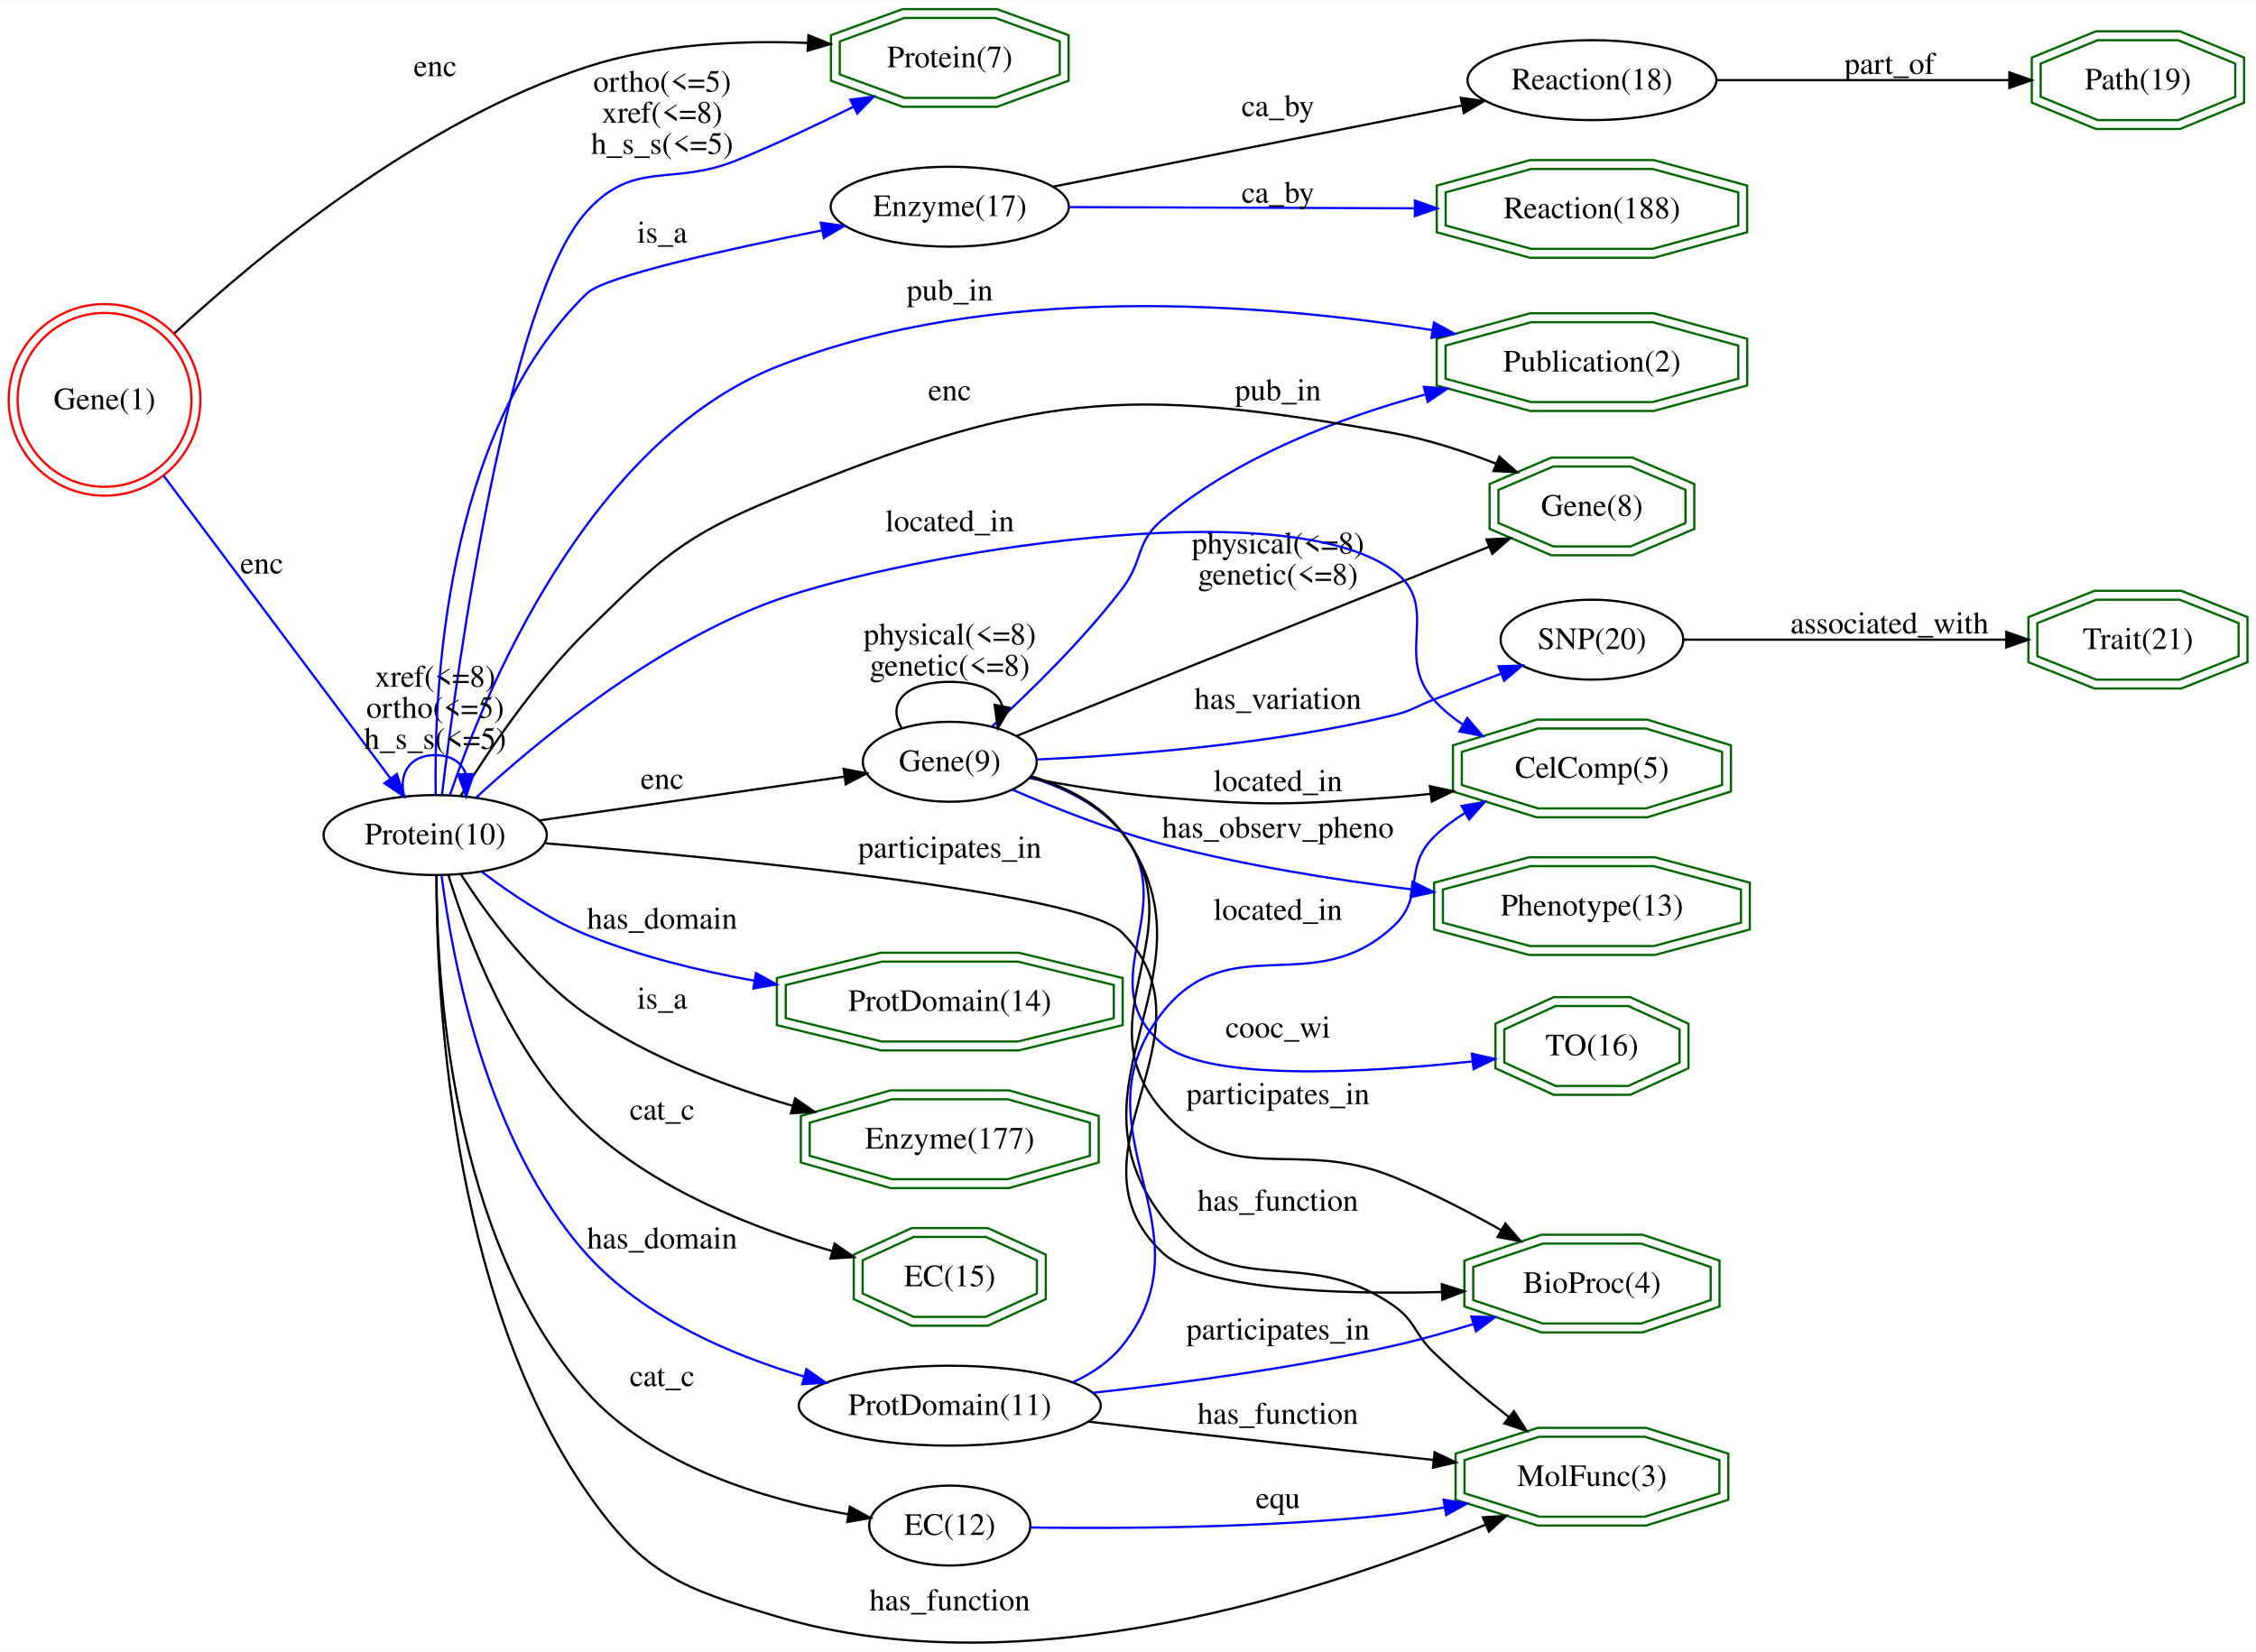
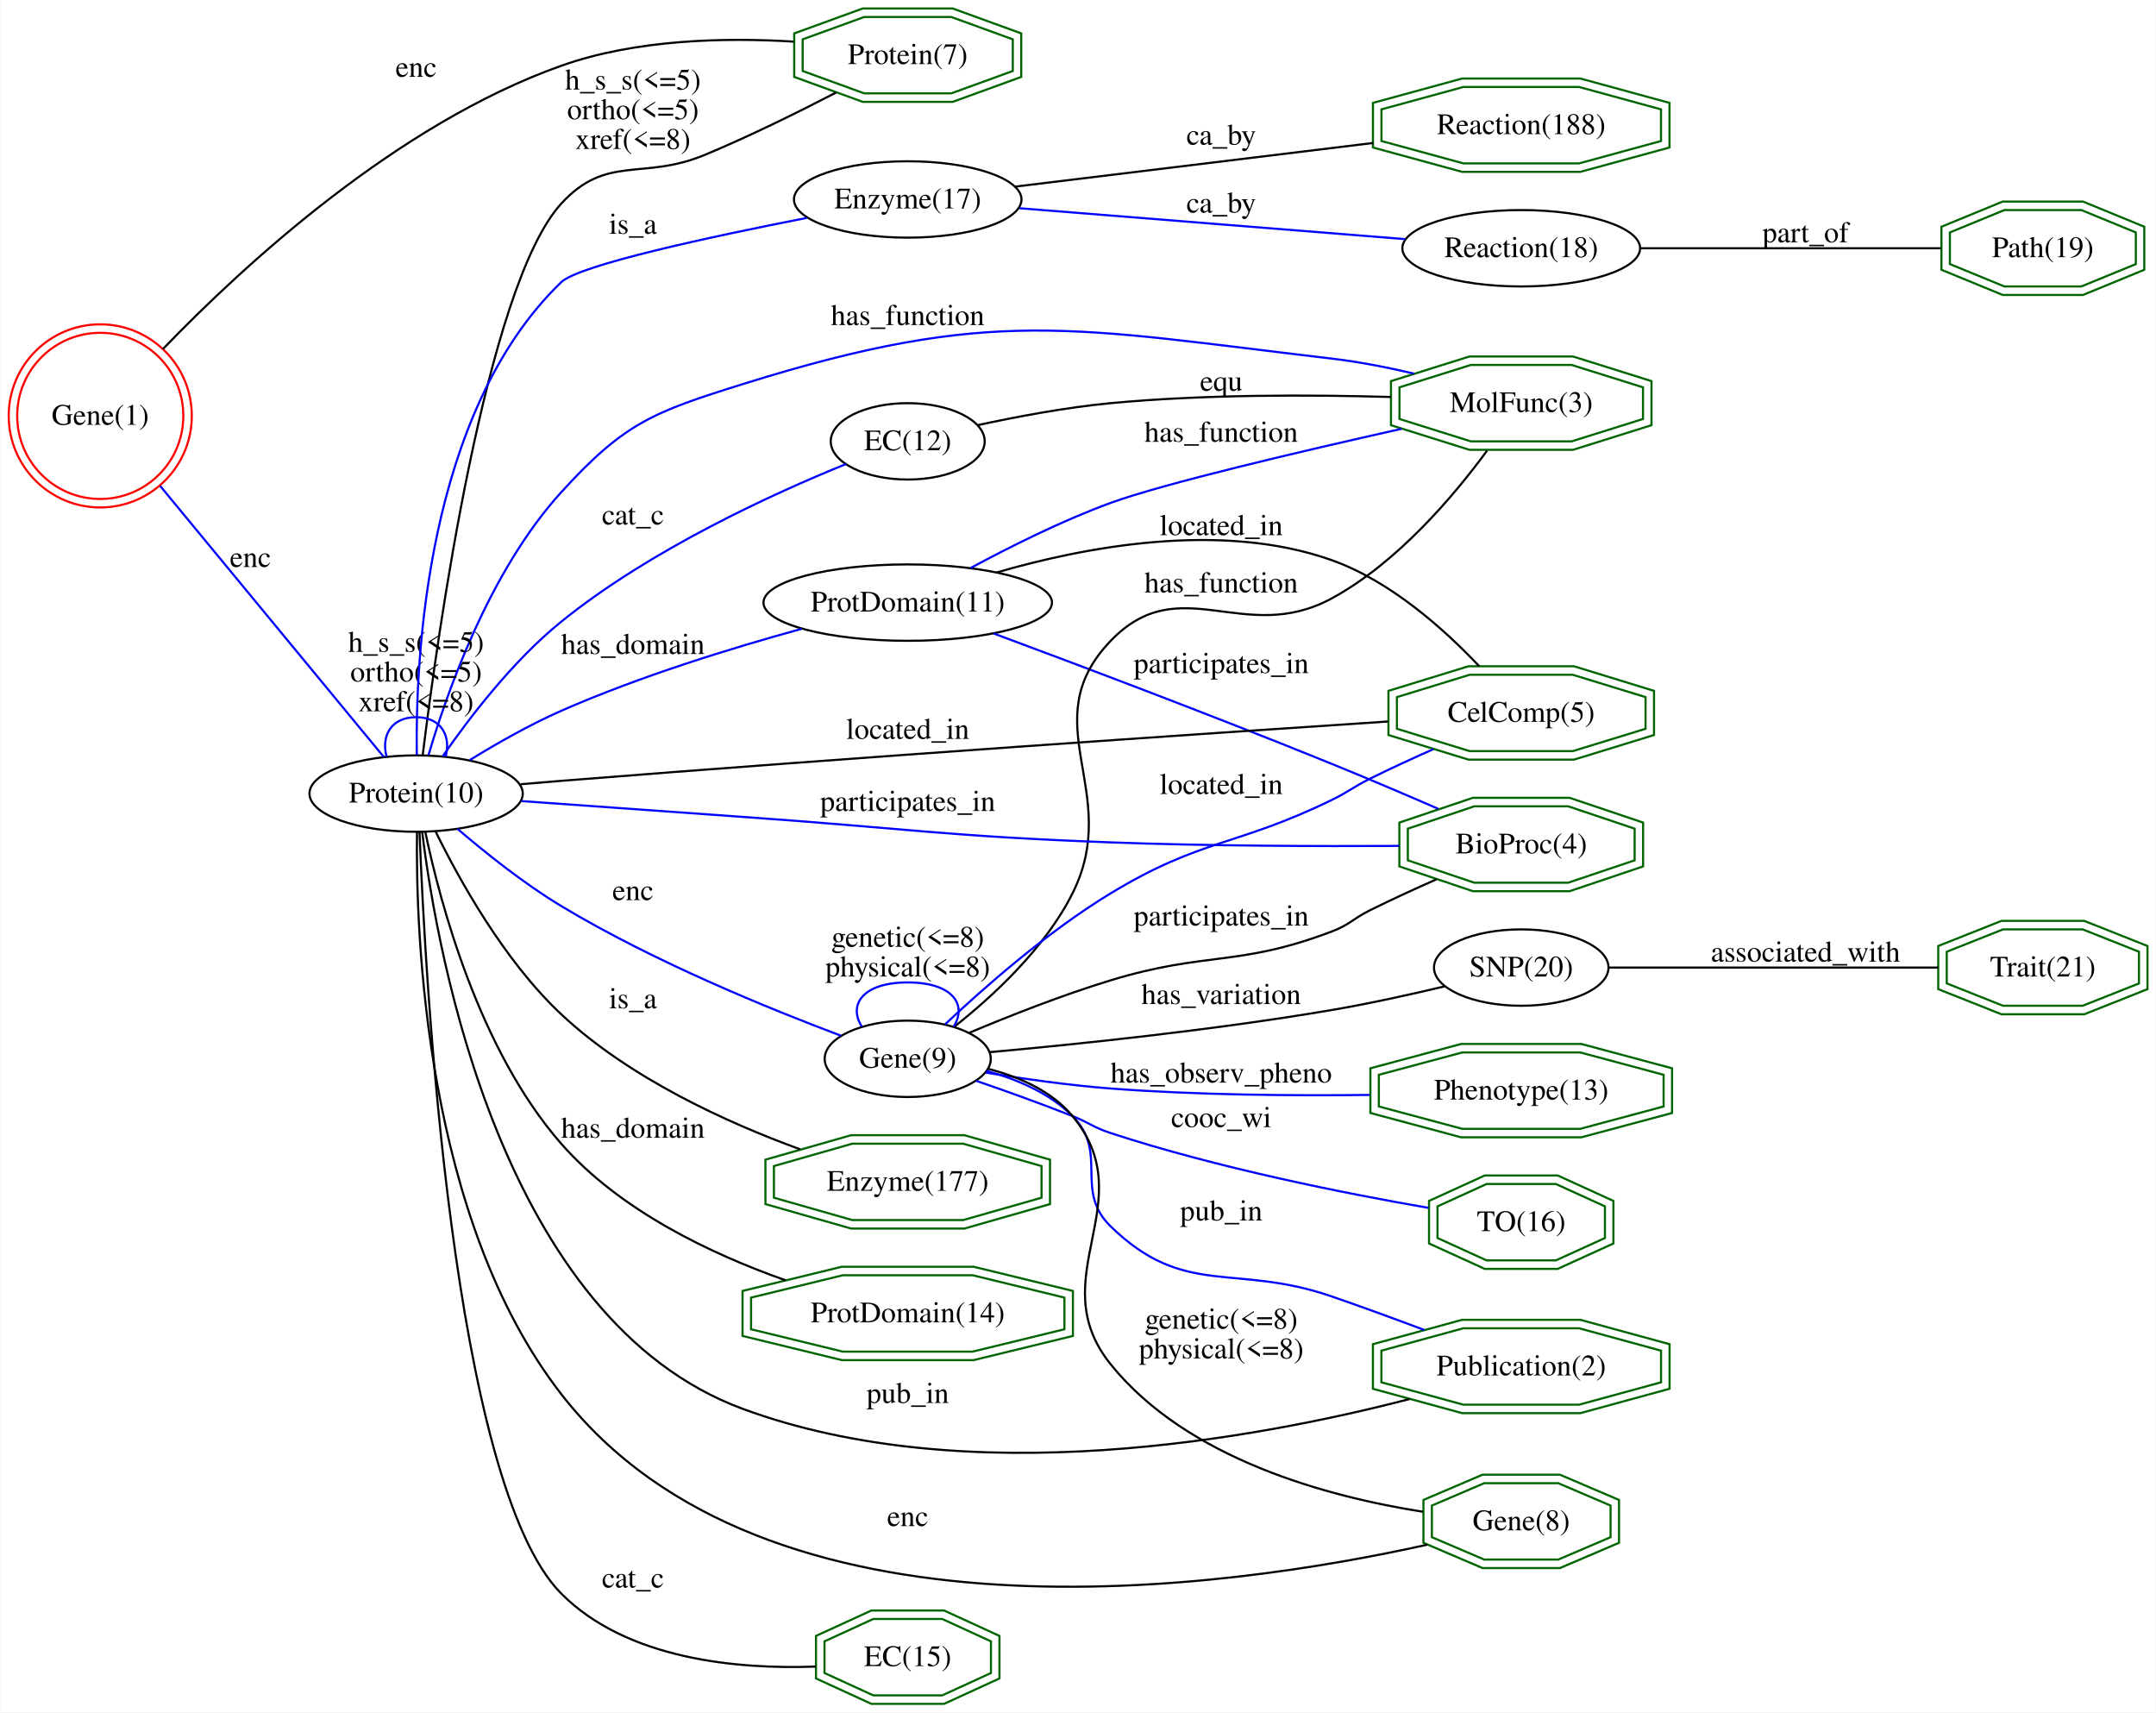
- <svg xmlns="http://www.w3.org/2000/svg" width="1016pt" height="744pt" viewBox="0.00 0.00 1015.90 743.73">
-   <g id="graph0" class="graph" transform="scale(1 1) rotate(0) translate(4 739.73)">
-     <polygon fill="white" stroke="transparent" points="-4,4 -4,-739.73 1011.9,-739.73 1011.9,4 -4,4" />
+ <svg xmlns="http://www.w3.org/2000/svg" width="1355px" height="1076px" viewBox="0.00 0.00 1015.90 807.00">
+   <g id="graph0" class="graph" transform=" rotate(0) translate(4 803)">
+     <polygon fill="white" stroke="transparent" points="-4,4 -4,-803 1011.9,-803 1011.9,4 -4,4" />
    <g id="node1" class="node">
-       <polygon fill="none" stroke="darkgreen" points="473.21,-706.27 473.21,-721.19 444.2,-731.73 403.18,-731.73 374.17,-721.19 374.17,-706.27 403.18,-695.73 444.2,-695.73 473.21,-706.27" />
-       <polygon fill="none" stroke="darkgreen" points="477.19,-703.47 477.19,-723.99 444.9,-735.73 402.48,-735.73 370.19,-723.99 370.19,-703.47 402.48,-691.73 444.9,-691.73 477.19,-703.47" />
-       <text text-anchor="middle" x="423.69" y="-709.53" font-family="Times,serif" font-size="14.00">Protein(7)</text>
+       <polygon fill="none" stroke="darkgreen" points="1004.05,-339.54 1004.05,-354.46 977.51,-365 939.98,-365 913.44,-354.46 913.44,-339.54 939.98,-329 977.51,-329 1004.05,-339.54" />
+       <polygon fill="none" stroke="darkgreen" points="1008.06,-336.83 1008.06,-357.17 978.28,-369 939.21,-369 909.43,-357.17 909.43,-336.83 939.21,-325 978.28,-325 1008.06,-336.83" />
+       <text text-anchor="middle" x="958.74" y="-342.8" font-family="Times,serif" font-size="14.00">Trait(21)</text>
    </g>
    <g id="node2" class="node">
-       <polygon fill="none" stroke="darkgreen" points="1004.05,-444.27 1004.05,-459.19 977.51,-469.73 939.98,-469.73 913.44,-459.19 913.44,-444.27 939.98,-433.73 977.51,-433.73 1004.05,-444.27" />
-       <polygon fill="none" stroke="darkgreen" points="1008.06,-441.56 1008.06,-461.9 978.28,-473.73 939.21,-473.73 909.43,-461.9 909.43,-441.56 939.21,-429.73 978.28,-429.73 1008.06,-441.56" />
-       <text text-anchor="middle" x="958.74" y="-447.53" font-family="Times,serif" font-size="14.00">Trait(21)</text>
+       <polygon fill="none" stroke="darkgreen" points="779.98,-281.54 779.98,-296.46 740.67,-307 685.07,-307 645.76,-296.46 645.76,-281.54 685.07,-271 740.67,-271 779.98,-281.54" />
+       <polygon fill="none" stroke="darkgreen" points="783.96,-278.47 783.96,-299.53 741.19,-311 684.55,-311 641.77,-299.53 641.77,-278.47 684.55,-267 741.19,-267 783.96,-278.47" />
+       <text text-anchor="middle" x="712.87" y="-284.8" font-family="Times,serif" font-size="14.00">Phenotype(13)</text>
    </g>
    <g id="node3" class="node">
-       <polygon fill="none" stroke="darkgreen" points="778.77,-569.27 778.77,-584.19 740.16,-594.73 685.57,-594.73 646.97,-584.19 646.97,-569.27 685.57,-558.73 740.16,-558.73 778.77,-569.27" />
-       <polygon fill="none" stroke="darkgreen" points="782.78,-566.22 782.78,-587.24 740.7,-598.73 685.04,-598.73 642.96,-587.24 642.96,-566.22 685.04,-554.73 740.7,-554.73 782.78,-566.22" />
-       <text text-anchor="middle" x="712.87" y="-572.53" font-family="Times,serif" font-size="14.00">Publication(2)</text>
+       <polygon fill="none" stroke="darkgreen" points="770.26,-605.54 770.26,-620.46 736.64,-631 689.1,-631 655.48,-620.46 655.48,-605.54 689.1,-595 736.64,-595 770.26,-605.54" />
+       <polygon fill="none" stroke="darkgreen" points="774.27,-602.61 774.27,-623.39 737.26,-635 688.48,-635 651.47,-623.39 651.47,-602.61 688.48,-591 737.26,-591 774.27,-602.61" />
+       <text text-anchor="middle" x="712.87" y="-608.8" font-family="Times,serif" font-size="14.00">MolFunc(3)</text>
    </g>
    <g id="node4" class="node">
-       <polygon fill="none" stroke="darkgreen" points="770.26,-67.27 770.26,-82.19 736.64,-92.73 689.1,-92.73 655.48,-82.19 655.48,-67.27 689.1,-56.73 736.64,-56.73 770.26,-67.27" />
-       <polygon fill="none" stroke="darkgreen" points="774.27,-64.34 774.27,-85.12 737.26,-96.73 688.48,-96.73 651.47,-85.12 651.47,-64.34 688.48,-52.73 737.26,-52.73 774.27,-64.34" />
-       <text text-anchor="middle" x="712.87" y="-70.53" font-family="Times,serif" font-size="14.00">MolFunc(3)</text>
+       <polygon fill="none" stroke="darkgreen" points="771.47,-459.54 771.47,-474.46 737.14,-485 688.59,-485 654.27,-474.46 654.27,-459.54 688.59,-449 737.14,-449 771.47,-459.54" />
+       <polygon fill="none" stroke="darkgreen" points="775.46,-456.59 775.46,-477.41 737.74,-489 688,-489 650.28,-477.41 650.28,-456.59 688,-445 737.74,-445 775.46,-456.59" />
+       <text text-anchor="middle" x="712.87" y="-462.8" font-family="Times,serif" font-size="14.00">CelComp(5)</text>
    </g>
    <g id="node5" class="node">
-       <polygon fill="none" stroke="darkgreen" points="771.47,-386.27 771.47,-401.19 737.14,-411.73 688.59,-411.73 654.27,-401.19 654.27,-386.27 688.59,-375.73 737.14,-375.73 771.47,-386.27" />
-       <polygon fill="none" stroke="darkgreen" points="775.46,-383.32 775.46,-404.14 737.74,-415.73 688,-415.73 650.28,-404.14 650.28,-383.32 688,-371.73 737.74,-371.73 775.46,-383.32" />
-       <text text-anchor="middle" x="712.87" y="-389.53" font-family="Times,serif" font-size="14.00">CelComp(5)</text>
+       <polygon fill="none" stroke="darkgreen" points="766.32,-397.54 766.32,-412.46 735.01,-423 690.73,-423 659.42,-412.46 659.42,-397.54 690.73,-387 735.01,-387 766.32,-397.54" />
+       <polygon fill="none" stroke="darkgreen" points="770.32,-394.67 770.32,-415.33 735.67,-427 690.07,-427 655.42,-415.33 655.42,-394.67 690.07,-383 735.67,-383 770.32,-394.67" />
+       <text text-anchor="middle" x="712.87" y="-400.8" font-family="Times,serif" font-size="14.00">BioProc(4)</text>
    </g>
    <g id="node6" class="node">
-       <polygon fill="none" stroke="darkgreen" points="779.98,-324.27 779.98,-339.19 740.67,-349.73 685.07,-349.73 645.76,-339.19 645.76,-324.27 685.07,-313.73 740.67,-313.73 779.98,-324.27" />
-       <polygon fill="none" stroke="darkgreen" points="783.96,-321.2 783.96,-342.26 741.19,-353.73 684.55,-353.73 641.77,-342.26 641.77,-321.2 684.55,-309.73 741.19,-309.73 783.96,-321.2" />
-       <text text-anchor="middle" x="712.87" y="-327.53" font-family="Times,serif" font-size="14.00">Phenotype(13)</text>
+       <polygon fill="none" stroke="darkgreen" points="486.76,-238.54 486.76,-253.46 449.81,-264 397.57,-264 360.62,-253.46 360.62,-238.54 397.57,-228 449.81,-228 486.76,-238.54" />
+       <polygon fill="none" stroke="darkgreen" points="490.76,-235.53 490.76,-256.47 450.37,-268 397.01,-268 356.62,-256.47 356.62,-235.53 397.01,-224 450.37,-224 490.76,-235.53" />
+       <text text-anchor="middle" x="423.69" y="-241.8" font-family="Times,serif" font-size="14.00">Enzyme(177)</text>
    </g>
    <g id="node7" class="node">
-       <polygon fill="none" stroke="darkgreen" points="754.98,-504.27 754.98,-519.19 730.31,-529.73 695.43,-529.73 670.76,-519.19 670.76,-504.27 695.43,-493.73 730.31,-493.73 754.98,-504.27" />
-       <polygon fill="none" stroke="darkgreen" points="758.96,-501.63 758.96,-521.83 731.12,-533.73 694.61,-533.73 666.78,-521.83 666.78,-501.63 694.61,-489.73 731.12,-489.73 758.96,-501.63" />
-       <text text-anchor="middle" x="712.87" y="-507.53" font-family="Times,serif" font-size="14.00">Gene(8)</text>
+       <polygon fill="none" stroke="darkgreen" points="752.33,-219.54 752.33,-234.46 729.21,-245 696.53,-245 673.41,-234.46 673.41,-219.54 696.53,-209 729.21,-209 752.33,-219.54" />
+       <polygon fill="none" stroke="darkgreen" points="756.33,-216.97 756.33,-237.03 730.08,-249 695.66,-249 669.41,-237.03 669.41,-216.97 695.66,-205 730.08,-205 756.33,-216.97" />
+       <text text-anchor="middle" x="712.87" y="-222.8" font-family="Times,serif" font-size="14.00">TO(16)</text>
    </g>
    <g id="node8" class="node">
-       <polygon fill="none" stroke="darkgreen" points="752.33,-261.27 752.33,-276.19 729.21,-286.73 696.53,-286.73 673.41,-276.19 673.41,-261.27 696.53,-250.73 729.21,-250.73 752.33,-261.27" />
-       <polygon fill="none" stroke="darkgreen" points="756.33,-258.7 756.33,-278.76 730.08,-290.73 695.66,-290.73 669.41,-278.76 669.41,-258.7 695.66,-246.73 730.08,-246.73 756.33,-258.7" />
-       <text text-anchor="middle" x="712.87" y="-264.53" font-family="Times,serif" font-size="14.00">TO(16)</text>
+       <polygon fill="none" stroke="darkgreen" points="497.55,-176.54 497.55,-191.46 454.28,-202 393.1,-202 349.84,-191.46 349.84,-176.54 393.1,-166 454.28,-166 497.55,-176.54" />
+       <polygon fill="none" stroke="darkgreen" points="501.55,-173.4 501.55,-194.6 454.76,-206 392.62,-206 345.83,-194.6 345.83,-173.4 392.62,-162 454.76,-162 501.55,-173.4" />
+       <text text-anchor="middle" x="423.69" y="-179.8" font-family="Times,serif" font-size="14.00">ProtDomain(14)</text>
    </g>
    <g id="node9" class="node">
-       <polygon fill="none" stroke="darkgreen" points="766.32,-154.27 766.32,-169.19 735.01,-179.73 690.73,-179.73 659.42,-169.19 659.42,-154.27 690.73,-143.73 735.01,-143.73 766.32,-154.27" />
-       <polygon fill="none" stroke="darkgreen" points="770.32,-151.4 770.32,-172.06 735.67,-183.73 690.07,-183.73 655.42,-172.06 655.42,-151.4 690.07,-139.73 735.67,-139.73 770.32,-151.4" />
-       <text text-anchor="middle" x="712.87" y="-157.53" font-family="Times,serif" font-size="14.00">BioProc(4)</text>
+       <polygon fill="none" stroke="darkgreen" points="778.77,-151.54 778.77,-166.46 740.16,-177 685.57,-177 646.97,-166.46 646.97,-151.54 685.57,-141 740.16,-141 778.77,-151.54" />
+       <polygon fill="none" stroke="darkgreen" points="782.78,-148.49 782.78,-169.51 740.7,-181 685.04,-181 642.96,-169.51 642.96,-148.49 685.04,-137 740.7,-137 782.78,-148.49" />
+       <text text-anchor="middle" x="712.87" y="-154.8" font-family="Times,serif" font-size="14.00">Publication(2)</text>
    </g>
    <g id="node10" class="node">
-       <polygon fill="none" stroke="darkgreen" points="497.55,-281.27 497.55,-296.19 454.28,-306.73 393.1,-306.73 349.84,-296.19 349.84,-281.27 393.1,-270.73 454.28,-270.73 497.55,-281.27" />
-       <polygon fill="none" stroke="darkgreen" points="501.55,-278.13 501.55,-299.33 454.76,-310.73 392.62,-310.73 345.83,-299.33 345.83,-278.13 392.62,-266.73 454.76,-266.73 501.55,-278.13" />
-       <text text-anchor="middle" x="423.69" y="-284.53" font-family="Times,serif" font-size="14.00">ProtDomain(14)</text>
+       <polygon fill="none" stroke="darkgreen" points="754.98,-78.54 754.98,-93.46 730.31,-104 695.43,-104 670.76,-93.46 670.76,-78.54 695.43,-68 730.31,-68 754.98,-78.54" />
+       <polygon fill="none" stroke="darkgreen" points="758.96,-75.9 758.96,-96.1 731.12,-108 694.61,-108 666.78,-96.1 666.78,-75.9 694.61,-64 731.12,-64 758.96,-75.9" />
+       <text text-anchor="middle" x="712.87" y="-81.8" font-family="Times,serif" font-size="14.00">Gene(8)</text>
    </g>
    <g id="node11" class="node">
-       <polygon fill="none" stroke="darkgreen" points="778.75,-638.27 778.75,-653.19 740.16,-663.73 685.58,-663.73 646.99,-653.19 646.99,-638.27 685.58,-627.73 740.16,-627.73 778.75,-638.27" />
-       <polygon fill="none" stroke="darkgreen" points="782.76,-635.22 782.76,-656.24 740.7,-667.73 685.04,-667.73 642.98,-656.24 642.98,-635.22 685.04,-623.73 740.7,-623.73 782.76,-635.22" />
-       <text text-anchor="middle" x="712.87" y="-641.53" font-family="Times,serif" font-size="14.00">Reaction(188)</text>
+       <polygon fill="none" stroke="darkgreen" points="462.92,-14.54 462.92,-29.46 439.94,-40 407.44,-40 384.46,-29.46 384.46,-14.54 407.44,-4 439.94,-4 462.92,-14.54" />
+       <polygon fill="none" stroke="darkgreen" points="466.93,-11.98 466.93,-32.02 440.82,-44 406.56,-44 380.45,-32.02 380.45,-11.98 406.56,0 440.82,0 466.93,-11.98" />
+       <text text-anchor="middle" x="423.69" y="-17.8" font-family="Times,serif" font-size="14.00">EC(15)</text>
    </g>
    <g id="node12" class="node">
-       <polygon fill="none" stroke="darkgreen" points="486.76,-219.27 486.76,-234.19 449.81,-244.73 397.57,-244.73 360.62,-234.19 360.62,-219.27 397.57,-208.73 449.81,-208.73 486.76,-219.27" />
-       <polygon fill="none" stroke="darkgreen" points="490.76,-216.26 490.76,-237.2 450.37,-248.73 397.01,-248.73 356.62,-237.2 356.62,-216.26 397.01,-204.73 450.37,-204.73 490.76,-216.26" />
-       <text text-anchor="middle" x="423.69" y="-222.53" font-family="Times,serif" font-size="14.00">Enzyme(177)</text>
+       <polygon fill="none" stroke="darkgreen" points="778.75,-736.54 778.75,-751.46 740.16,-762 685.58,-762 646.99,-751.46 646.99,-736.54 685.58,-726 740.16,-726 778.75,-736.54" />
+       <polygon fill="none" stroke="darkgreen" points="782.76,-733.49 782.76,-754.51 740.7,-766 685.04,-766 642.98,-754.51 642.98,-733.49 685.04,-722 740.7,-722 782.76,-733.49" />
+       <text text-anchor="middle" x="712.87" y="-739.8" font-family="Times,serif" font-size="14.00">Reaction(188)</text>
    </g>
    <g id="node13" class="node">
-       <polygon fill="none" stroke="darkgreen" points="462.92,-157.27 462.92,-172.19 439.94,-182.73 407.44,-182.73 384.46,-172.19 384.46,-157.27 407.44,-146.73 439.94,-146.73 462.92,-157.27" />
-       <polygon fill="none" stroke="darkgreen" points="466.93,-154.71 466.93,-174.75 440.82,-186.73 406.56,-186.73 380.45,-174.75 380.45,-154.71 406.56,-142.73 440.82,-142.73 466.93,-154.71" />
-       <text text-anchor="middle" x="423.69" y="-160.53" font-family="Times,serif" font-size="14.00">EC(15)</text>
+       <polygon fill="none" stroke="darkgreen" points="473.21,-769.54 473.21,-784.46 444.2,-795 403.18,-795 374.17,-784.46 374.17,-769.54 403.18,-759 444.2,-759 473.21,-769.54" />
+       <polygon fill="none" stroke="darkgreen" points="477.19,-766.74 477.19,-787.26 444.9,-799 402.48,-799 370.19,-787.26 370.19,-766.74 402.48,-755 444.9,-755 477.19,-766.74" />
+       <text text-anchor="middle" x="423.69" y="-772.8" font-family="Times,serif" font-size="14.00">Protein(7)</text>
    </g>
    <g id="node14" class="node">
-       <polygon fill="none" stroke="darkgreen" points="1002.56,-696.27 1002.56,-711.19 976.89,-721.73 940.6,-721.73 914.93,-711.19 914.93,-696.27 940.6,-685.73 976.89,-685.73 1002.56,-696.27" />
-       <polygon fill="none" stroke="darkgreen" points="1006.55,-693.59 1006.55,-713.87 977.68,-725.73 939.81,-725.73 910.94,-713.87 910.94,-693.59 939.81,-681.73 977.68,-681.73 1006.55,-693.59" />
-       <text text-anchor="middle" x="958.74" y="-699.53" font-family="Times,serif" font-size="14.00">Path(19)</text>
+       <polygon fill="none" stroke="darkgreen" points="1002.56,-678.54 1002.56,-693.46 976.89,-704 940.6,-704 914.93,-693.46 914.93,-678.54 940.6,-668 976.89,-668 1002.56,-678.54" />
+       <polygon fill="none" stroke="darkgreen" points="1006.55,-675.86 1006.55,-696.14 977.68,-708 939.81,-708 910.94,-696.14 910.94,-675.86 939.81,-664 977.68,-664 1006.55,-675.86" />
+       <text text-anchor="middle" x="958.74" y="-681.8" font-family="Times,serif" font-size="14.00">Path(19)</text>
    </g>
    <g id="node15" class="node">
-       <ellipse fill="none" stroke="red" cx="43.08" cy="-559.73" rx="39.15" ry="39.15" />
-       <ellipse fill="none" stroke="red" cx="43.08" cy="-559.73" rx="43.15" ry="43.15" />
-       <text text-anchor="middle" x="43.08" y="-555.53" font-family="Times,serif" font-size="14.00">Gene(1)</text>
+       <ellipse fill="none" stroke="red" cx="43.08" cy="-607" rx="39.15" ry="39.15" />
+       <ellipse fill="none" stroke="red" cx="43.08" cy="-607" rx="43.15" ry="43.15" />
+       <text text-anchor="middle" x="43.08" y="-602.8" font-family="Times,serif" font-size="14.00">Gene(1)</text>
+     </g>
+     <g id="edge32" class="edge">
+       <path fill="none" stroke="black" d="M72.6,-638.48C110.83,-678.16 182.92,-744.5 260.35,-772 295.43,-784.46 337.49,-785.4 370.01,-783.38" />
+       <text text-anchor="middle" x="191.97" y="-766.8" font-family="Times,serif" font-size="14.00">enc</text>
+     </g>
+     <g id="node20" class="node">
+       <ellipse fill="none" stroke="black" cx="191.97" cy="-429" rx="50.27" ry="18" />
+       <text text-anchor="middle" x="191.97" y="-424.8" font-family="Times,serif" font-size="14.00">Protein(10)</text>
    </g>
    <g id="edge33" class="edge">
-       <path fill="none" stroke="black" d="M74.52,-589.7C113.69,-626.01 185.64,-685.34 260.35,-709.73 292.02,-720.07 329.03,-721.71 359.71,-720.49" />
-       <polygon fill="black" stroke="black" points="360.05,-723.98 369.86,-719.97 359.69,-716.99 360.05,-723.98" />
-       <text text-anchor="middle" x="191.97" y="-705.53" font-family="Times,serif" font-size="14.00">enc</text>
+       <path fill="none" stroke="blue" d="M71.36,-573.94C102.56,-536.13 152.44,-475.69 176.74,-446.24" />
+       <text text-anchor="middle" x="113.87" y="-535.8" font-family="Times,serif" font-size="14.00">enc</text>
+     </g>
+     <g id="node16" class="node">
+       <ellipse fill="none" stroke="black" cx="423.69" cy="-519" rx="68" ry="18" />
+       <text text-anchor="middle" x="423.69" y="-514.8" font-family="Times,serif" font-size="14.00">ProtDomain(11)</text>
+     </g>
+     <g id="edge1" class="edge">
+       <path fill="none" stroke="blue" d="M453.38,-535.33C471.79,-545.27 496.45,-557.63 519.37,-566 544.25,-575.09 608.86,-590.25 656.39,-600.89" />
+       <text text-anchor="middle" x="571.47" y="-594.8" font-family="Times,serif" font-size="14.00">has_function</text>
+     </g>
+     <g id="edge2" class="edge">
+       <path fill="none" stroke="black" d="M465.55,-533.18C506.65,-545.15 571.27,-557.62 623.57,-539 651.34,-529.11 676.69,-506.35 693.04,-489.04" />
+       <text text-anchor="middle" x="571.47" y="-550.8" font-family="Times,serif" font-size="14.00">located_in</text>
+     </g>
+     <g id="edge3" class="edge">
+       <path fill="none" stroke="blue" d="M464.12,-504.48C504.39,-489.53 568.61,-465.32 623.57,-443 640.12,-436.28 658.26,-428.54 673.77,-421.81" />
+       <text text-anchor="middle" x="571.47" y="-485.8" font-family="Times,serif" font-size="14.00">participates_in</text>
+     </g>
+     <g id="node17" class="node">
+       <ellipse fill="none" stroke="black" cx="423.69" cy="-595" rx="36.28" ry="18" />
+       <text text-anchor="middle" x="423.69" y="-590.8" font-family="Times,serif" font-size="14.00">EC(12)</text>
+     </g>
+     <g id="edge4" class="edge">
+       <path fill="none" stroke="black" d="M456.47,-602.59C474.75,-606.56 498.22,-611.01 519.37,-613 563.46,-617.15 613.48,-617.01 651.47,-615.9" />
+       <text text-anchor="middle" x="571.47" y="-618.8" font-family="Times,serif" font-size="14.00">equ</text>
    </g>
    <g id="node18" class="node">
-       <ellipse fill="none" stroke="black" cx="191.97" cy="-363.73" rx="50.27" ry="18" />
-       <text text-anchor="middle" x="191.97" y="-359.53" font-family="Times,serif" font-size="14.00">Protein(10)</text>
-     </g>
-     <g id="edge32" class="edge">
-       <path fill="none" stroke="blue" d="M69.66,-525.59C98.76,-486.76 145.61,-424.25 171.75,-389.37" />
-       <polygon fill="blue" stroke="blue" points="174.74,-391.22 177.93,-381.12 169.13,-387.03 174.74,-391.22" />
-       <text text-anchor="middle" x="113.87" y="-481.53" font-family="Times,serif" font-size="14.00">enc</text>
-     </g>
-     <g id="node16" class="node">
-       <ellipse fill="none" stroke="black" cx="423.69" cy="-396.73" rx="39.15" ry="18" />
-       <text text-anchor="middle" x="423.69" y="-392.53" font-family="Times,serif" font-size="14.00">Gene(9)</text>
-     </g>
-     <g id="edge2" class="edge">
-       <path fill="none" stroke="blue" d="M442.75,-412.64C459.18,-427.67 483.52,-451.32 501.37,-474.73 511.03,-487.4 507.18,-495.48 519.37,-505.73 553.04,-534.03 599,-551.55 637.58,-562.1" />
-       <polygon fill="blue" stroke="blue" points="637.17,-565.61 647.73,-564.76 638.94,-558.84 637.17,-565.61" />
-       <text text-anchor="middle" x="571.47" y="-559.53" font-family="Times,serif" font-size="14.00">pub_in</text>
-     </g>
-     <g id="edge1" class="edge">
-       <path fill="none" stroke="black" d="M460.24,-390.29C475.28,-385.71 491.56,-377.92 501.37,-364.73 547.51,-302.7 472.35,-253.08 519.37,-191.73 549.55,-152.36 583.04,-180.32 623.57,-151.73 633.62,-144.64 632.73,-139.26 641.57,-130.73 652.05,-120.62 664.24,-110.43 675.49,-101.58" />
-       <polygon fill="black" stroke="black" points="677.72,-104.27 683.48,-95.38 673.43,-98.74 677.72,-104.27" />
-       <text text-anchor="middle" x="571.47" y="-194.53" font-family="Times,serif" font-size="14.00">has_function</text>
+       <ellipse fill="none" stroke="black" cx="423.69" cy="-304" rx="39.15" ry="18" />
+       <text text-anchor="middle" x="423.69" y="-299.8" font-family="Times,serif" font-size="14.00">Gene(9)</text>
+     </g>
+     <g id="edge9" class="edge">
+       <path fill="none" stroke="blue" d="M460.52,-297.48C478.18,-294.58 499.82,-291.49 519.37,-290 559.69,-286.93 604.9,-286.54 641.37,-286.98" />
+       <text text-anchor="middle" x="571.47" y="-292.8" font-family="Times,serif" font-size="14.00">has_observ_pheno</text>
+     </g>
+     <g id="edge8" class="edge">
+       <path fill="none" stroke="black" d="M445.63,-319.1C463.53,-333.23 488.38,-356.01 501.37,-382 525.29,-429.85 482.3,-462.44 519.37,-501 552.05,-535 582.14,-498.48 623.57,-521 654.5,-537.81 681.07,-569.23 696.77,-590.62" />
+       <text text-anchor="middle" x="571.47" y="-523.8" font-family="Times,serif" font-size="14.00">has_function</text>
+     </g>
+     <g id="edge11" class="edge">
+       <path fill="none" stroke="blue" d="M441.34,-320.29C459.41,-337.32 489.67,-364.02 519.37,-382 562.38,-408.03 578.38,-403.98 623.57,-426 631.8,-430.01 633.38,-431.93 641.57,-436 651.13,-440.75 661.58,-445.56 671.43,-449.92" />
+       <text text-anchor="middle" x="571.47" y="-428.8" font-family="Times,serif" font-size="14.00">located_in</text>
+     </g>
+     <g id="edge12" class="edge">
+       <path fill="none" stroke="black" d="M452.87,-316.34C471.49,-324.16 496.58,-334.08 519.37,-341 564.75,-354.78 579.22,-347.2 623.57,-364 632.13,-367.24 633.38,-369.93 641.57,-374 651.61,-378.99 662.62,-384.04 672.9,-388.58" />
+       <text text-anchor="middle" x="571.47" y="-366.8" font-family="Times,serif" font-size="14.00">participates_in</text>
    </g>
    <g id="edge5" class="edge">
-       <path fill="none" stroke="black" d="M459.59,-389.4C477.39,-386.02 499.44,-382.4 519.37,-380.73 565.52,-376.86 577.38,-377.35 623.57,-380.73 628.98,-381.13 634.56,-381.66 640.16,-382.28" />
-       <polygon fill="black" stroke="black" points="639.9,-385.77 650.25,-383.48 640.73,-378.82 639.9,-385.77" />
-       <text text-anchor="middle" x="571.47" y="-383.53" font-family="Times,serif" font-size="14.00">located_in</text>
+       <path fill="none" stroke="blue" d="M455.87,-293.65C469.87,-288.84 486.55,-282.89 501.37,-277 509.51,-273.77 511.05,-271.72 519.37,-269 569.76,-252.5 629.7,-240.58 669.15,-233.75" />
+       <text text-anchor="middle" x="571.47" y="-271.8" font-family="Times,serif" font-size="14.00">cooc_wi</text>
+     </g>
+     <g id="edge13" class="edge">
+       <path fill="none" stroke="blue" d="M460.77,-298.31C475.01,-294.42 490.52,-287.91 501.37,-277 518.62,-259.66 501.85,-242.06 519.37,-225 554.18,-191.11 577.65,-207.84 623.57,-192 637.81,-187.09 653.21,-181.45 667.11,-176.23" />
+       <text text-anchor="middle" x="571.47" y="-227.8" font-family="Times,serif" font-size="14.00">pub_in</text>
    </g>
    <g id="edge6" class="edge">
-       <path fill="none" stroke="blue" d="M451.89,-384.18C470.52,-376.07 496,-365.91 519.37,-359.73 555.63,-350.14 596.65,-343.61 631.48,-339.28" />
-       <polygon fill="blue" stroke="blue" points="632.09,-342.73 641.6,-338.06 631.25,-335.78 632.09,-342.73" />
-       <text text-anchor="middle" x="571.47" y="-362.53" font-family="Times,serif" font-size="14.00">has_observ_pheno</text>
+       <path fill="none" stroke="black" d="M461.79,-299.23C476.19,-295.49 491.55,-288.84 501.37,-277 534.96,-236.51 486.36,-200.97 519.37,-160 555.43,-115.25 621.94,-97.53 666.54,-90.53" />
+       <text text-anchor="middle" x="571.47" y="-176.8" font-family="Times,serif" font-size="14.00">genetic(&lt;=8)</text>
+       <text text-anchor="middle" x="571.47" y="-162.8" font-family="Times,serif" font-size="14.00">physical(&lt;=8)</text>
    </g>
    <g id="edge7" class="edge">
-       <path fill="none" stroke="black" d="M453.81,-408.39C503.92,-428.46 606.82,-469.66 666.43,-493.54" />
-       <polygon fill="black" stroke="black" points="665.39,-496.89 675.97,-497.35 667.99,-490.39 665.39,-496.89" />
-       <text text-anchor="middle" x="571.47" y="-490.53" font-family="Times,serif" font-size="14.00">physical(&lt;=8)</text>
-       <text text-anchor="middle" x="571.47" y="-476.53" font-family="Times,serif" font-size="14.00">genetic(&lt;=8)</text>
-     </g>
-     <g id="edge8" class="edge">
-       <path fill="none" stroke="blue" d="M460.13,-389.78C474.96,-385.11 491.11,-377.39 501.37,-364.73 528.44,-331.35 486.35,-297.23 519.37,-269.73 539.86,-252.67 609.55,-256.48 659.17,-261.78" />
-       <polygon fill="blue" stroke="blue" points="658.8,-265.26 669.12,-262.89 659.57,-258.3 658.8,-265.26" />
-       <text text-anchor="middle" x="571.47" y="-272.53" font-family="Times,serif" font-size="14.00">cooc_wi</text>
-     </g>
-     <g id="edge9" class="edge">
-       <path fill="none" stroke="black" d="M460.39,-389.99C475.28,-385.36 491.39,-377.61 501.37,-364.73 535.75,-320.36 482.5,-282.05 519.37,-239.73 551.03,-203.4 578.98,-228.01 623.57,-209.73 639.88,-203.04 657.07,-194.16 671.91,-185.85" />
-       <polygon fill="black" stroke="black" points="673.85,-188.77 680.81,-180.78 670.39,-182.69 673.85,-188.77" />
-       <text text-anchor="middle" x="571.47" y="-242.53" font-family="Times,serif" font-size="14.00">participates_in</text>
-     </g>
-     <g id="edge3" class="edge">
-       <path fill="none" stroke="black" d="M402.03,-411.9C395.47,-422.39 402.69,-432.73 423.69,-432.73 437.8,-432.73 445.69,-428.06 447.36,-421.82" />
-       <polygon fill="black" stroke="black" points="450.76,-421 445.35,-411.9 443.9,-422.39 450.76,-421" />
-       <text text-anchor="middle" x="423.69" y="-449.53" font-family="Times,serif" font-size="14.00">physical(&lt;=8)</text>
-       <text text-anchor="middle" x="423.69" y="-435.53" font-family="Times,serif" font-size="14.00">genetic(&lt;=8)</text>
-     </g>
-     <g id="node17" class="node">
-       <ellipse fill="none" stroke="black" cx="712.87" cy="-451.73" rx="41.13" ry="18" />
-       <text text-anchor="middle" x="712.87" y="-447.53" font-family="Times,serif" font-size="14.00">SNP(20)</text>
-     </g>
-     <g id="edge4" class="edge">
-       <path fill="none" stroke="blue" d="M462.96,-397.76C503.39,-399.55 568.74,-404.43 623.57,-417.73 631.91,-419.75 633.57,-421.64 641.57,-424.73 651.36,-428.51 661.92,-432.58 671.8,-436.37" />
-       <polygon fill="blue" stroke="blue" points="670.82,-439.75 681.41,-440.06 673.33,-433.21 670.82,-439.75" />
-       <text text-anchor="middle" x="571.47" y="-420.53" font-family="Times,serif" font-size="14.00">has_variation</text>
+       <path fill="none" stroke="blue" d="M402.03,-319.17C395.47,-329.66 402.69,-340 423.69,-340 444.69,-340 451.91,-329.66 445.35,-319.17" />
+       <text text-anchor="middle" x="423.69" y="-356.8" font-family="Times,serif" font-size="14.00">genetic(&lt;=8)</text>
+       <text text-anchor="middle" x="423.69" y="-342.8" font-family="Times,serif" font-size="14.00">physical(&lt;=8)</text>
+     </g>
+     <g id="node19" class="node">
+       <ellipse fill="none" stroke="black" cx="712.87" cy="-347" rx="41.13" ry="18" />
+       <text text-anchor="middle" x="712.87" y="-342.8" font-family="Times,serif" font-size="14.00">SNP(20)</text>
    </g>
    <g id="edge10" class="edge">
-       <path fill="none" stroke="black" d="M754.14,-451.73C793.68,-451.73 854.41,-451.73 899.26,-451.73" />
-       <polygon fill="black" stroke="black" points="899.44,-455.23 909.44,-451.73 899.44,-448.23 899.44,-455.23" />
-       <text text-anchor="middle" x="846.88" y="-454.53" font-family="Times,serif" font-size="14.00">associated_with</text>
-     </g>
-     <g id="edge11" class="edge">
-       <path fill="none" stroke="blue" d="M195.03,-381.9C201.72,-437.73 224.44,-605.34 260.35,-644.73 281.75,-668.2 298.63,-655.66 328.01,-667.73 345.39,-674.87 364.08,-683.7 380.23,-691.7" />
-       <polygon fill="blue" stroke="blue" points="378.9,-694.95 389.41,-696.3 382.04,-688.7 378.9,-694.95" />
-       <text text-anchor="middle" x="294.18" y="-698.53" font-family="Times,serif" font-size="14.00">ortho(&lt;=5)</text>
-       <text text-anchor="middle" x="294.18" y="-684.53" font-family="Times,serif" font-size="14.00">xref(&lt;=8)</text>
-       <text text-anchor="middle" x="294.18" y="-670.53" font-family="Times,serif" font-size="14.00">h_s_s(&lt;=5)</text>
+       <path fill="none" stroke="black" d="M462.25,-307.13C502.37,-310.75 567.72,-317.47 623.57,-327 641.24,-330.01 660.68,-334.31 676.81,-338.15" />
+       <text text-anchor="middle" x="571.47" y="-329.8" font-family="Times,serif" font-size="14.00">has_variation</text>
+     </g>
+     <g id="edge14" class="edge">
+       <path fill="none" stroke="black" d="M754.14,-347C796.76,-347 864,-347 909.44,-347" />
+       <text text-anchor="middle" x="846.88" y="-349.8" font-family="Times,serif" font-size="14.00">associated_with</text>
+     </g>
+     <g id="edge23" class="edge">
+       <path fill="none" stroke="blue" d="M197.8,-447.09C206.31,-476.13 226.37,-533.67 260.35,-571 290.18,-603.77 303.72,-608.78 346.01,-622 463.86,-658.85 500.94,-648.38 623.57,-634 636.25,-632.51 649.74,-629.87 662.27,-626.94" />
+       <text text-anchor="middle" x="423.69" y="-649.8" font-family="Times,serif" font-size="14.00">has_function</text>
+     </g>
+     <g id="edge26" class="edge">
+       <path fill="none" stroke="black" d="M241.18,-433.4C247.62,-433.96 254.15,-434.5 260.35,-435 399.59,-446.13 563.15,-457.23 650.13,-462.98" />
+       <text text-anchor="middle" x="423.69" y="-454.8" font-family="Times,serif" font-size="14.00">located_in</text>
+     </g>
+     <g id="edge27" class="edge">
+       <path fill="none" stroke="blue" d="M241.56,-425.47C271.64,-423.3 311.07,-420.47 346.01,-418 423.05,-412.56 442.19,-408.87 519.37,-406 565.13,-404.3 617.04,-404.13 655.41,-404.34" />
+       <text text-anchor="middle" x="423.69" y="-420.8" font-family="Times,serif" font-size="14.00">participates_in</text>
+     </g>
+     <g id="edge24" class="edge">
+       <path fill="none" stroke="black" d="M201.25,-410.93C212.22,-388.56 233.36,-350.31 260.35,-325 292.48,-294.88 338.24,-274.02 372.99,-261.34" />
+       <text text-anchor="middle" x="294.18" y="-327.8" font-family="Times,serif" font-size="14.00">is_a</text>
+     </g>
+     <g id="edge22" class="edge">
+       <path fill="none" stroke="black" d="M196.32,-410.83C203.16,-378.06 221.51,-308.34 260.35,-264 288.1,-232.33 331.28,-211.9 366.13,-199.61" />
+       <text text-anchor="middle" x="294.18" y="-266.8" font-family="Times,serif" font-size="14.00">has_domain</text>
+     </g>
+     <g id="edge28" class="edge">
+       <path fill="none" stroke="black" d="M194.84,-410.75C201.84,-353.84 232.22,-180.91 346.01,-139 452.26,-99.87 587.64,-124.82 660.26,-143.66" />
+       <text text-anchor="middle" x="423.69" y="-141.8" font-family="Times,serif" font-size="14.00">pub_in</text>
+     </g>
+     <g id="edge18" class="edge">
+       <path fill="none" stroke="black" d="M192.38,-410.94C191.74,-362.64 196.22,-228.56 260.35,-146 356.77,-21.88 575.63,-54.32 668.69,-75.04" />
+       <text text-anchor="middle" x="423.69" y="-83.8" font-family="Times,serif" font-size="14.00">enc</text>
+     </g>
+     <g id="edge16" class="edge">
+       <path fill="none" stroke="black" d="M193.57,-410.89C196.2,-342.82 209.02,-103.63 260.35,-52 291.37,-20.8 343.56,-16.23 380.37,-17.57" />
+       <text text-anchor="middle" x="294.18" y="-54.8" font-family="Times,serif" font-size="14.00">cat_c</text>
+     </g>
+     <g id="edge20" class="edge">
+       <path fill="none" stroke="black" d="M195.06,-446.98C201.83,-502.21 224.76,-668.05 260.35,-707 281.78,-730.44 298.69,-717.8 328.01,-730 349.02,-738.74 371.89,-750.04 389.89,-759.37" />
+       <text text-anchor="middle" x="294.18" y="-760.8" font-family="Times,serif" font-size="14.00">h_s_s(&lt;=5)</text>
+       <text text-anchor="middle" x="294.18" y="-746.8" font-family="Times,serif" font-size="14.00">ortho(&lt;=5)</text>
+       <text text-anchor="middle" x="294.18" y="-732.8" font-family="Times,serif" font-size="14.00">xref(&lt;=8)</text>
+     </g>
+     <g id="edge21" class="edge">
+       <path fill="none" stroke="blue" d="M217.24,-444.79C229.77,-452.49 245.51,-461.47 260.35,-468 297.26,-484.24 340.97,-497.66 373.72,-506.65" />
+       <text text-anchor="middle" x="294.18" y="-494.8" font-family="Times,serif" font-size="14.00">has_domain</text>
+     </g>
+     <g id="edge15" class="edge">
+       <path fill="none" stroke="blue" d="M204.46,-446.54C216.7,-464.22 237.45,-491.49 260.35,-510 302.54,-544.09 360.54,-570.48 394.58,-584.3" />
+       <text text-anchor="middle" x="294.18" y="-555.8" font-family="Times,serif" font-size="14.00">cat_c</text>
    </g>
    <g id="edge17" class="edge">
-       <path fill="none" stroke="blue" d="M198.62,-381.76C213.75,-426.33 260.01,-540.54 346.01,-574.73 442.61,-613.13 565.21,-603.25 641.1,-591.13" />
-       <polygon fill="blue" stroke="blue" points="641.74,-594.57 651.03,-589.48 640.6,-587.66 641.74,-594.57" />
-       <text text-anchor="middle" x="423.69" y="-604.53" font-family="Times,serif" font-size="14.00">pub_in</text>
-     </g>
-     <g id="edge22" class="edge">
-       <path fill="none" stroke="black" d="M192.58,-345.55C192.42,-296.21 197.9,-157.5 260.35,-67.73 286.33,-30.39 302.42,-24.71 346.01,-11.73 457.8,21.57 594.39,-23.7 664.84,-53.09" />
-       <polygon fill="black" stroke="black" points="663.76,-56.44 674.33,-57.13 666.49,-50 663.76,-56.44" />
-       <text text-anchor="middle" x="423.69" y="-14.53" font-family="Times,serif" font-size="14.00">has_function</text>
+       <path fill="none" stroke="blue" d="M211.5,-412.35C224.55,-401.17 242.76,-386.59 260.35,-376 303.94,-349.76 358.78,-327.43 392.26,-314.88" />
+       <text text-anchor="middle" x="294.18" y="-378.8" font-family="Times,serif" font-size="14.00">enc</text>
    </g>
    <g id="edge19" class="edge">
-       <path fill="none" stroke="blue" d="M210.48,-380.67C237.19,-405.3 290.86,-450.2 346.01,-469.73 404.22,-490.34 573.86,-519.35 623.57,-482.73 645.3,-466.72 623.61,-444.87 641.57,-424.73 645.35,-420.5 649.8,-416.82 654.61,-413.62" />
-       <polygon fill="blue" stroke="blue" points="656.72,-416.45 663.58,-408.38 653.18,-410.4 656.72,-416.45" />
-       <text text-anchor="middle" x="423.69" y="-500.53" font-family="Times,serif" font-size="14.00">located_in</text>
-     </g>
-     <g id="edge24" class="edge">
-       <path fill="none" stroke="black" d="M203.39,-381.32C215.51,-400.88 236.87,-432.74 260.35,-455.73 293.57,-488.25 302.99,-498.13 346.01,-515.73 460.8,-562.7 501.52,-566.79 623.57,-544.73 639.01,-541.94 655.27,-536.61 669.57,-531.04" />
-       <polygon fill="black" stroke="black" points="671.17,-534.16 679.12,-527.16 668.54,-527.68 671.17,-534.16" />
-       <text text-anchor="middle" x="423.69" y="-559.53" font-family="Times,serif" font-size="14.00">enc</text>
-     </g>
-     <g id="edge14" class="edge">
-       <path fill="none" stroke="black" d="M241.6,-360.01C323.9,-353.25 483.46,-337.96 501.37,-319.73 546.58,-273.73 472.6,-220.14 519.37,-175.73 537.07,-158.93 596.93,-156.71 645.26,-157.92" />
-       <polygon fill="black" stroke="black" points="645.27,-161.43 655.37,-158.23 645.49,-154.43 645.27,-161.43" />
-       <text text-anchor="middle" x="423.69" y="-353.53" font-family="Times,serif" font-size="14.00">participates_in</text>
-     </g>
-     <g id="edge21" class="edge">
-       <path fill="none" stroke="blue" d="M212.97,-347.2C225.77,-337.46 243.15,-325.72 260.35,-318.73 283.93,-309.16 310.67,-302.62 335.55,-298.15" />
-       <polygon fill="blue" stroke="blue" points="336.44,-301.55 345.72,-296.43 335.27,-294.65 336.44,-301.55" />
-       <text text-anchor="middle" x="294.18" y="-321.53" font-family="Times,serif" font-size="14.00">has_domain</text>
-     </g>
-     <g id="edge12" class="edge">
-       <path fill="none" stroke="black" d="M203.47,-346.14C215.21,-327.88 235.82,-299.68 260.35,-282.73 288.02,-263.62 322.82,-250.47 353.1,-241.75" />
-       <polygon fill="black" stroke="black" points="354.06,-245.12 362.76,-239.07 352.18,-238.37 354.06,-245.12" />
-       <text text-anchor="middle" x="294.18" y="-285.53" font-family="Times,serif" font-size="14.00">is_a</text>
-     </g>
-     <g id="edge20" class="edge">
-       <path fill="none" stroke="black" d="M197.94,-345.65C206.42,-317.9 226.16,-264.69 260.35,-232.73 291.13,-203.96 335.85,-186.45 370.56,-176.42" />
-       <polygon fill="black" stroke="black" points="371.82,-179.71 380.53,-173.67 369.96,-172.96 371.82,-179.71" />
-       <text text-anchor="middle" x="294.18" y="-235.53" font-family="Times,serif" font-size="14.00">cat_c</text>
-     </g>
-     <g id="edge16" class="edge">
-       <path fill="none" stroke="black" d="M238.9,-370.33C278.77,-376.06 336.22,-384.31 376.24,-390.06" />
-       <polygon fill="black" stroke="black" points="375.88,-393.54 386.27,-391.5 376.87,-386.61 375.88,-393.54" />
-       <text text-anchor="middle" x="294.18" y="-384.53" font-family="Times,serif" font-size="14.00">enc</text>
-     </g>
-     <g id="edge15" class="edge">
-       <path fill="none" stroke="blue" d="M178.04,-381.14C175.44,-390.82 180.08,-399.73 191.97,-399.73 199.39,-399.73 203.99,-396.25 205.76,-391.27" />
-       <polygon fill="blue" stroke="blue" points="209.26,-391.18 205.89,-381.14 202.26,-391.09 209.26,-391.18" />
-       <text text-anchor="middle" x="191.97" y="-430.53" font-family="Times,serif" font-size="14.00">xref(&lt;=8)</text>
-       <text text-anchor="middle" x="191.97" y="-416.53" font-family="Times,serif" font-size="14.00">ortho(&lt;=5)</text>
-       <text text-anchor="middle" x="191.97" y="-402.53" font-family="Times,serif" font-size="14.00">h_s_s(&lt;=5)</text>
-     </g>
-     <g id="node19" class="node">
-       <ellipse fill="none" stroke="black" cx="423.69" cy="-106.73" rx="68" ry="18" />
-       <text text-anchor="middle" x="423.69" y="-102.53" font-family="Times,serif" font-size="14.00">ProtDomain(11)</text>
-     </g>
-     <g id="edge13" class="edge">
-       <path fill="none" stroke="blue" d="M194.84,-345.53C199.51,-308.87 214.76,-225.32 260.35,-174.73 285.77,-146.53 324.75,-129.68 358.14,-119.82" />
-       <polygon fill="blue" stroke="blue" points="359.16,-123.16 367.85,-117.09 357.27,-116.42 359.16,-123.16" />
-       <text text-anchor="middle" x="294.18" y="-177.53" font-family="Times,serif" font-size="14.00">has_domain</text>
-     </g>
-     <g id="node20" class="node">
-       <ellipse fill="none" stroke="black" cx="423.69" cy="-52.73" rx="36.28" ry="18" />
-       <text text-anchor="middle" x="423.69" y="-48.53" font-family="Times,serif" font-size="14.00">EC(12)</text>
-     </g>
-     <g id="edge18" class="edge">
-       <path fill="none" stroke="black" d="M192.56,-345.67C192.52,-300.5 198.64,-181.32 260.35,-112.73 290.57,-79.14 341.3,-64.31 378.01,-57.79" />
-       <polygon fill="black" stroke="black" points="378.67,-61.23 387.97,-56.16 377.54,-54.32 378.67,-61.23" />
-       <text text-anchor="middle" x="294.18" y="-115.53" font-family="Times,serif" font-size="14.00">cat_c</text>
+       <path fill="none" stroke="blue" d="M178.04,-446.41C175.44,-456.09 180.08,-465 191.97,-465 203.85,-465 208.49,-456.09 205.89,-446.41" />
+       <text text-anchor="middle" x="191.97" y="-495.8" font-family="Times,serif" font-size="14.00">h_s_s(&lt;=5)</text>
+       <text text-anchor="middle" x="191.97" y="-481.8" font-family="Times,serif" font-size="14.00">ortho(&lt;=5)</text>
+       <text text-anchor="middle" x="191.97" y="-467.8" font-family="Times,serif" font-size="14.00">xref(&lt;=8)</text>
    </g>
    <g id="node21" class="node">
-       <ellipse fill="none" stroke="black" cx="423.69" cy="-646.73" rx="53.63" ry="18" />
-       <text text-anchor="middle" x="423.69" y="-642.53" font-family="Times,serif" font-size="14.00">Enzyme(17)</text>
-     </g>
-     <g id="edge23" class="edge">
-       <path fill="none" stroke="blue" d="M192.21,-381.8C191.36,-426.89 195.74,-545.26 260.35,-607.73 268.16,-615.28 322.43,-627.35 366.11,-636.06" />
-       <polygon fill="blue" stroke="blue" points="365.61,-639.53 376.1,-638.04 366.97,-632.66 365.61,-639.53" />
-       <text text-anchor="middle" x="294.18" y="-630.53" font-family="Times,serif" font-size="14.00">is_a</text>
-     </g>
-     <g id="edge26" class="edge">
-       <path fill="none" stroke="black" d="M486.06,-99.54C497.14,-98.26 508.6,-96.94 519.37,-95.73 559.83,-91.17 605.09,-86.23 641.56,-82.28" />
-       <polygon fill="black" stroke="black" points="642.03,-85.75 651.6,-81.2 641.28,-78.79 642.03,-85.75" />
-       <text text-anchor="middle" x="571.47" y="-98.53" font-family="Times,serif" font-size="14.00">has_function</text>
-     </g>
-     <g id="edge27" class="edge">
-       <path fill="none" stroke="blue" d="M479.08,-117.26C487.63,-121.15 495.55,-126.46 501.37,-133.73 543.37,-186.12 477.88,-230.94 519.37,-283.73 549.93,-322.61 587.49,-288.91 623.57,-322.73 637.8,-336.06 627.74,-349 641.57,-362.73 645.76,-366.88 650.59,-370.53 655.73,-373.71" />
-       <polygon fill="blue" stroke="blue" points="654.16,-376.84 664.6,-378.65 657.56,-370.73 654.16,-376.84" />
-       <text text-anchor="middle" x="571.47" y="-325.53" font-family="Times,serif" font-size="14.00">located_in</text>
+       <ellipse fill="none" stroke="black" cx="423.69" cy="-709" rx="53.63" ry="18" />
+       <text text-anchor="middle" x="423.69" y="-704.8" font-family="Times,serif" font-size="14.00">Enzyme(17)</text>
    </g>
    <g id="edge25" class="edge">
-       <path fill="none" stroke="blue" d="M487.89,-112.5C527.22,-116.78 578.7,-123.65 623.57,-133.73 635.34,-136.37 647.79,-139.87 659.52,-143.5" />
-       <polygon fill="blue" stroke="blue" points="658.57,-146.87 669.16,-146.56 660.69,-140.2 658.57,-146.87" />
-       <text text-anchor="middle" x="571.47" y="-136.53" font-family="Times,serif" font-size="14.00">participates_in</text>
-     </g>
-     <g id="edge28" class="edge">
-       <path fill="none" stroke="blue" d="M460.01,-51.86C499.87,-51.3 566.57,-51.57 623.57,-57.73 631.02,-58.53 638.78,-59.63 646.46,-60.89" />
-       <polygon fill="blue" stroke="blue" points="646.05,-64.37 656.5,-62.62 647.24,-57.47 646.05,-64.37" />
-       <text text-anchor="middle" x="571.47" y="-60.53" font-family="Times,serif" font-size="14.00">equ</text>
+       <path fill="none" stroke="blue" d="M192.28,-447.18C191.64,-491.98 196.54,-608.5 260.35,-670 268.78,-678.12 331.18,-691.52 376.1,-700.3" />
+       <text text-anchor="middle" x="294.18" y="-692.8" font-family="Times,serif" font-size="14.00">is_a</text>
+     </g>
+     <g id="edge30" class="edge">
+       <path fill="none" stroke="black" d="M474.39,-715.06C521.02,-720.74 591.19,-729.29 643.17,-735.63" />
+       <text text-anchor="middle" x="571.47" y="-734.8" font-family="Times,serif" font-size="14.00">ca_by</text>
+     </g>
+     <g id="node22" class="node">
+       <ellipse fill="none" stroke="black" cx="712.87" cy="-686" rx="56.04" ry="18" />
+       <text text-anchor="middle" x="712.87" y="-681.8" font-family="Times,serif" font-size="14.00">Reaction(18)</text>
    </g>
    <g id="edge29" class="edge">
-       <path fill="none" stroke="blue" d="M477.7,-646.55C521.29,-646.39 583.71,-646.18 633.14,-646" />
-       <polygon fill="blue" stroke="blue" points="633.17,-649.5 643.16,-645.97 633.15,-642.5 633.17,-649.5" />
-       <text text-anchor="middle" x="571.47" y="-648.53" font-family="Times,serif" font-size="14.00">ca_by</text>
-     </g>
-     <g id="node22" class="node">
-       <ellipse fill="none" stroke="black" cx="712.87" cy="-703.73" rx="56.04" ry="18" />
-       <text text-anchor="middle" x="712.87" y="-699.53" font-family="Times,serif" font-size="14.00">Reaction(18)</text>
-     </g>
-     <g id="edge30" class="edge">
-       <path fill="none" stroke="black" d="M470.51,-655.82C520.35,-665.72 600.11,-681.55 654.18,-692.28" />
-       <polygon fill="black" stroke="black" points="653.81,-695.77 664.3,-694.29 655.17,-688.91 653.81,-695.77" />
-       <text text-anchor="middle" x="571.47" y="-687.53" font-family="Times,serif" font-size="14.00">ca_by</text>
+       <path fill="none" stroke="blue" d="M476.36,-704.86C527.72,-700.75 606.13,-694.47 658.18,-690.3" />
+       <text text-anchor="middle" x="571.47" y="-702.8" font-family="Times,serif" font-size="14.00">ca_by</text>
    </g>
    <g id="edge31" class="edge">
-       <path fill="none" stroke="black" d="M769.21,-703.73C808.51,-703.73 861.13,-703.73 900.79,-703.73" />
-       <polygon fill="black" stroke="black" points="900.83,-707.23 910.83,-703.73 900.83,-700.23 900.83,-707.23" />
-       <text text-anchor="middle" x="846.88" y="-706.53" font-family="Times,serif" font-size="14.00">part_of</text>
+       <path fill="none" stroke="black" d="M769.21,-686C811.93,-686 870.39,-686 910.83,-686" />
+       <text text-anchor="middle" x="846.88" y="-688.8" font-family="Times,serif" font-size="14.00">part_of</text>
    </g>
  </g>
</svg>
